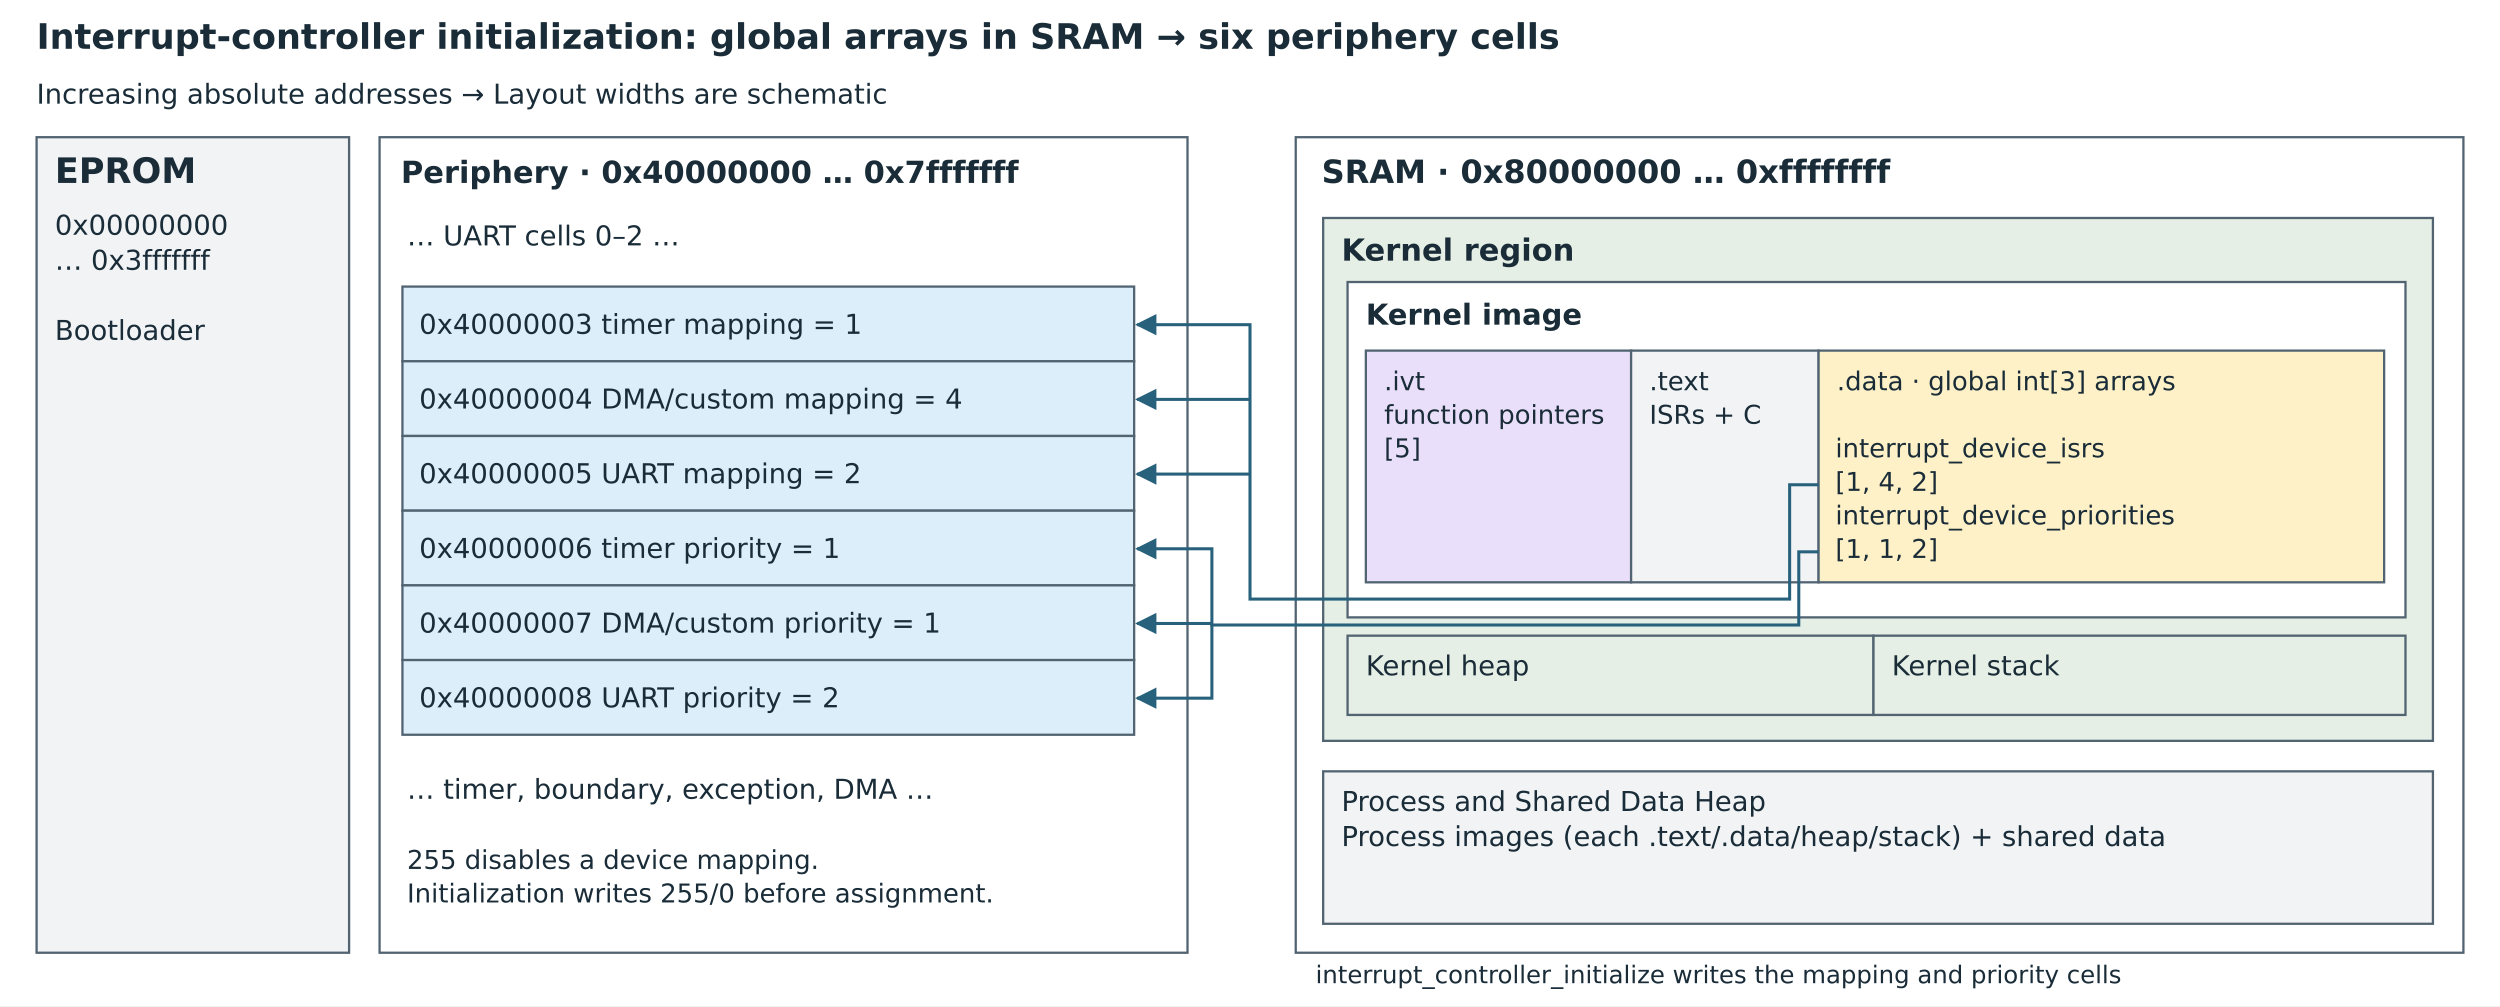
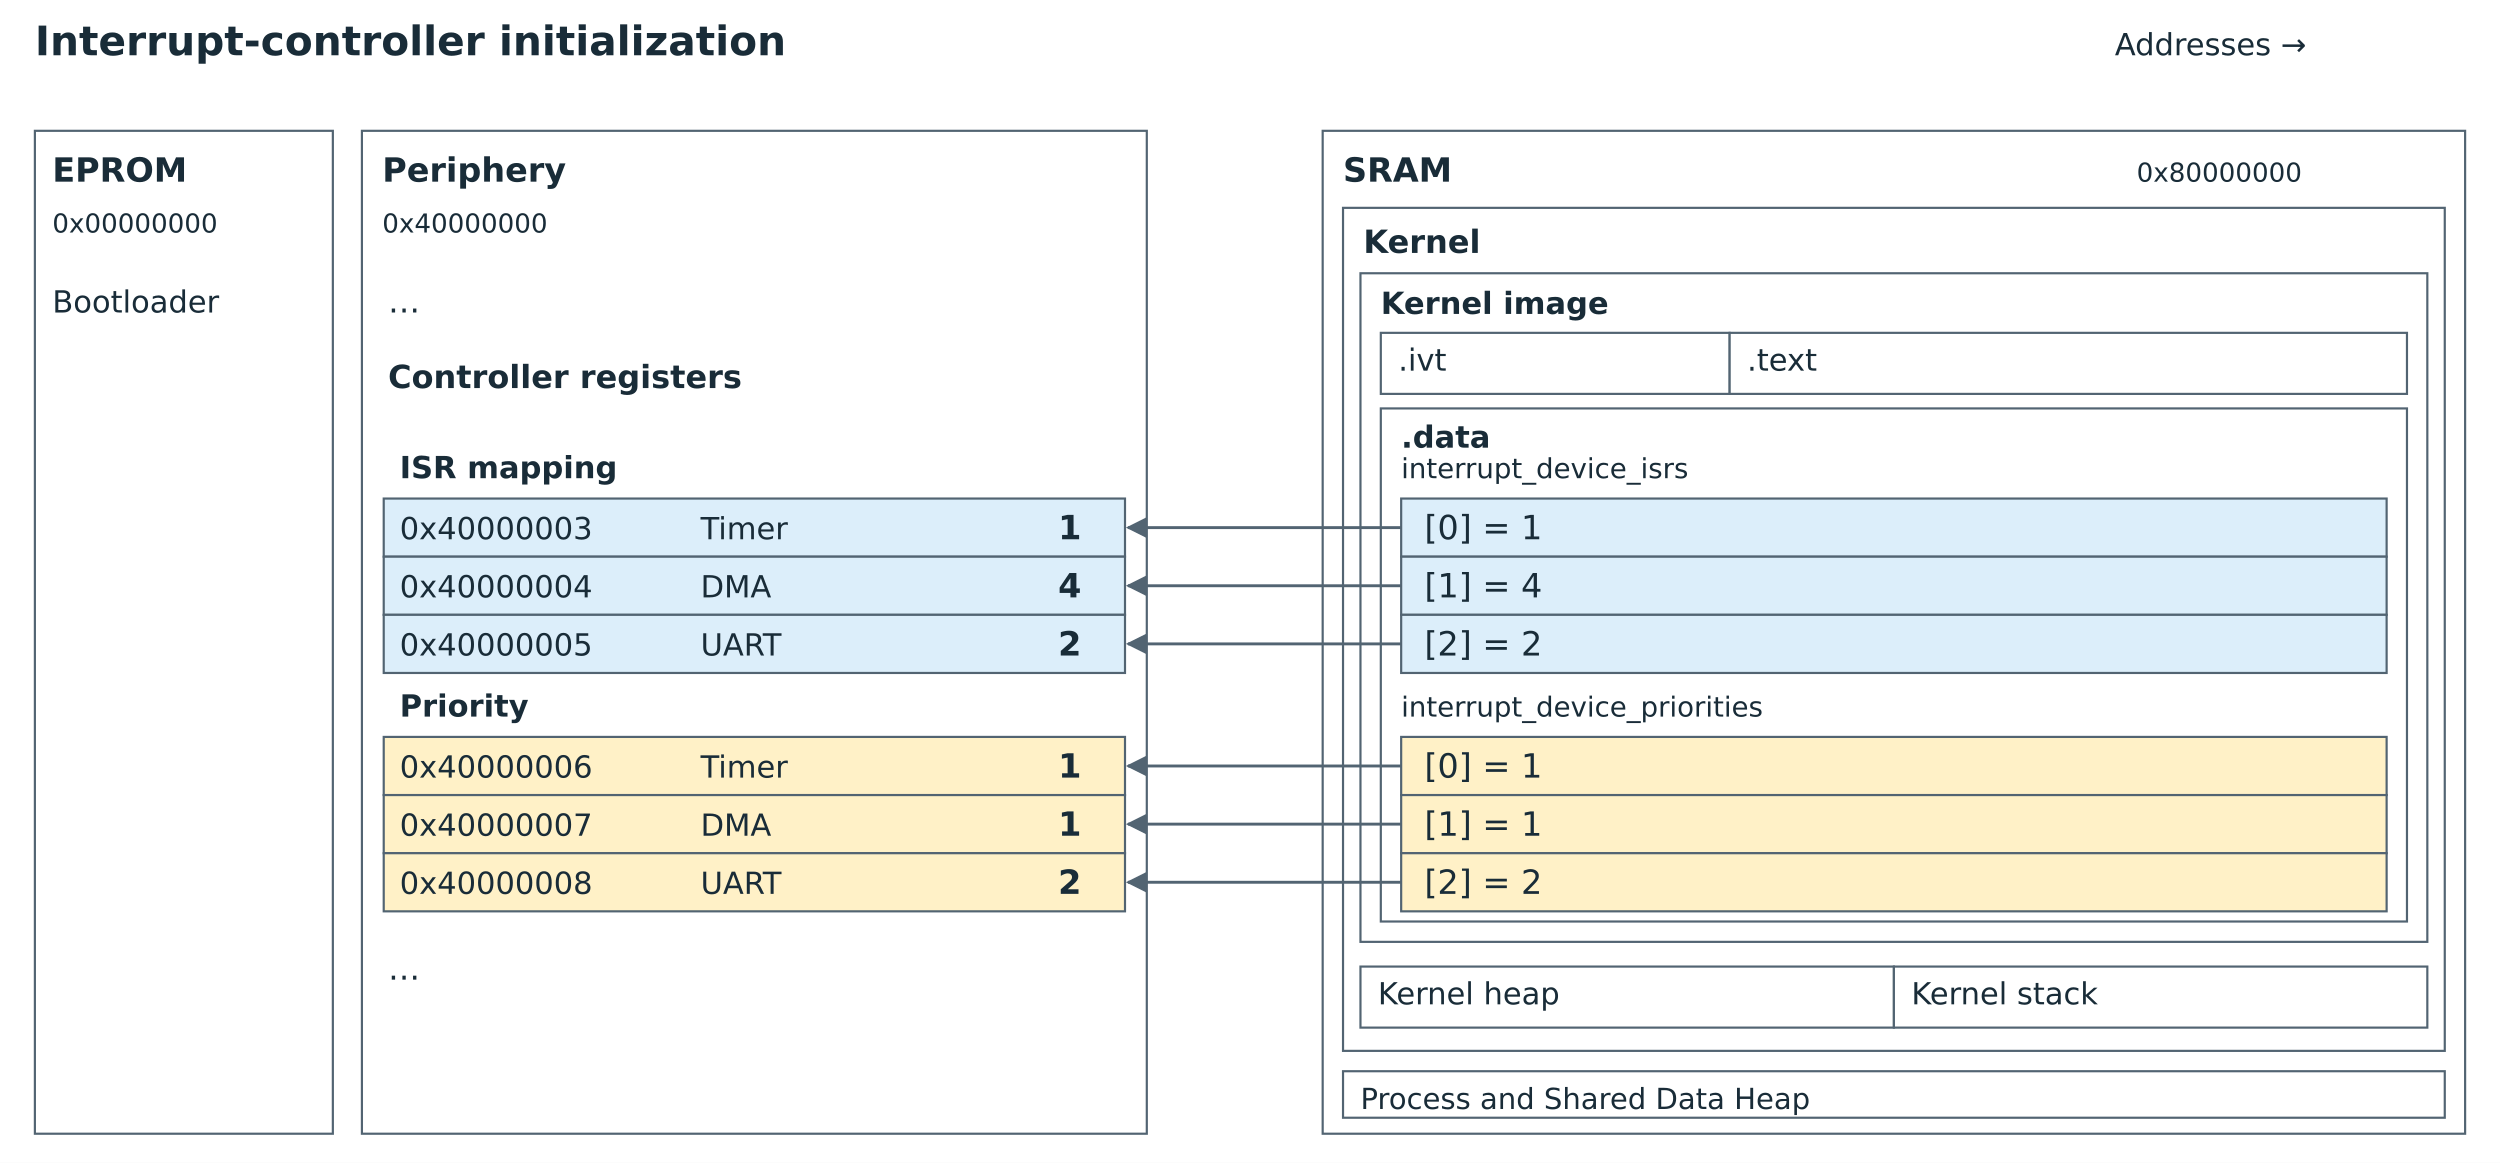
- <svg xmlns="http://www.w3.org/2000/svg" width="1640" height="660" viewBox="0 0 1640 660" role="img" aria-labelledby="title desc">
+ <svg xmlns="http://www.w3.org/2000/svg" width="1720" height="800" viewBox="0 0 1720 800" role="img" aria-labelledby="title desc">
  <defs>
    <marker id="arrow" viewBox="0 0 10 10" refX="9" refY="5" markerWidth="7" markerHeight="7" orient="auto-start-reverse">
      <path d="M 0 0 L 10 5 L 0 10 z" fill="#27617b" />
    </marker>
  </defs>
  <rect width="100%" height="100%" fill="white" />
  <g font-family="DejaVu Sans, sans-serif" fill="#192c38">
-     <text x="24" y="32" font-size="23" font-weight="bold" text-anchor="start">Interrupt-controller initialization: global arrays in SRAM → six periphery cells</text>
-     <text x="24" y="68" font-size="18" font-weight="normal" text-anchor="start">Increasing absolute addresses →   Layout widths are schematic</text>
-     <rect x="24" y="90" width="205" height="535" fill="#f1f3f5" stroke="#526472" stroke-width="1.5" />
-     <text x="36" y="120" font-size="23" font-weight="bold" text-anchor="start">EPROM</text>
-     <text x="36" y="154" font-size="18" font-weight="normal" text-anchor="start">0x00000000</text>
-     <text x="36" y="177" font-size="18" font-weight="normal" text-anchor="start">… 0x3fffffff</text>
-     <text x="36" y="200" font-size="18" font-weight="normal" text-anchor="start" />
-     <text x="36" y="223" font-size="18" font-weight="normal" text-anchor="start">Bootloader</text>
-     <rect x="249" y="90" width="530" height="535" fill="#ffffff" stroke="#526472" stroke-width="1.5" />
-     <text x="263" y="120" font-size="20" font-weight="bold" text-anchor="start">Periphery · 0x40000000 … 0x7fffffff</text>
-     <text x="267" y="161" font-size="18" font-weight="normal" text-anchor="start">… UART cells 0–2 …</text>
-     <rect x="264" y="188" width="480" height="49" fill="#dceefa" stroke="#526472" stroke-width="1.5" />
-     <text x="275" y="219" font-size="18" font-weight="normal" text-anchor="start">0x40000003   timer mapping = 1</text>
-     <rect x="264" y="237" width="480" height="49" fill="#dceefa" stroke="#526472" stroke-width="1.5" />
-     <text x="275" y="268" font-size="18" font-weight="normal" text-anchor="start">0x40000004   DMA/custom mapping = 4</text>
-     <rect x="264" y="286" width="480" height="49" fill="#dceefa" stroke="#526472" stroke-width="1.5" />
-     <text x="275" y="317" font-size="18" font-weight="normal" text-anchor="start">0x40000005   UART mapping = 2</text>
-     <rect x="264" y="335" width="480" height="49" fill="#dceefa" stroke="#526472" stroke-width="1.5" />
-     <text x="275" y="366" font-size="18" font-weight="normal" text-anchor="start">0x40000006   timer priority = 1</text>
-     <rect x="264" y="384" width="480" height="49" fill="#dceefa" stroke="#526472" stroke-width="1.5" />
-     <text x="275" y="415" font-size="18" font-weight="normal" text-anchor="start">0x40000007   DMA/custom priority = 1</text>
-     <rect x="264" y="433" width="480" height="49" fill="#dceefa" stroke="#526472" stroke-width="1.5" />
-     <text x="275" y="464" font-size="18" font-weight="normal" text-anchor="start">0x40000008   UART priority = 2</text>
-     <text x="267" y="524" font-size="18" font-weight="normal" text-anchor="start">… timer, boundary, exception, DMA …</text>
-     <text x="267" y="570" font-size="17" font-weight="normal" text-anchor="start">255 disables a device mapping.</text>
-     <text x="267" y="592" font-size="17" font-weight="normal" text-anchor="start">Initialization writes 255/0 before assignment.</text>
-     <rect x="850" y="90" width="766" height="535" fill="#ffffff" stroke="#526472" stroke-width="1.5" />
-     <text x="867" y="120" font-size="21" font-weight="bold" text-anchor="start">SRAM · 0x80000000 … 0xffffffff</text>
-     <rect x="868" y="143" width="728" height="343" fill="#e6efe5" stroke="#526472" stroke-width="1.5" />
-     <text x="880" y="171" font-size="20" font-weight="bold" text-anchor="start">Kernel region</text>
-     <rect x="884" y="185" width="694" height="220" fill="#ffffff" stroke="#526472" stroke-width="1.5" />
-     <text x="896" y="213" font-size="19" font-weight="bold" text-anchor="start">Kernel image</text>
-     <rect x="896" y="230" width="174" height="152" fill="#eadffa" stroke="#526472" stroke-width="1.5" />
-     <text x="908" y="256" font-size="17" font-weight="normal" text-anchor="start">.ivt</text>
-     <text x="908" y="278" font-size="17" font-weight="normal" text-anchor="start">function pointers</text>
-     <text x="908" y="300" font-size="17" font-weight="normal" text-anchor="start">[5]</text>
-     <rect x="1070" y="230" width="123" height="152" fill="#f1f3f5" stroke="#526472" stroke-width="1.5" />
-     <text x="1082" y="256" font-size="17" font-weight="normal" text-anchor="start">.text</text>
-     <text x="1082" y="278" font-size="17" font-weight="normal" text-anchor="start">ISRs + C</text>
-     <rect x="1193" y="230" width="371" height="152" fill="#fff1c7" stroke="#526472" stroke-width="1.5" />
-     <text x="1205" y="256" font-size="17" font-weight="normal" text-anchor="start">.data · global int[3] arrays</text>
-     <text x="1204" y="300" font-size="17" font-weight="normal" text-anchor="start">interrupt_device_isrs</text>
-     <text x="1204" y="322" font-size="17" font-weight="normal" text-anchor="start">[1, 4, 2]</text>
-     <text x="1204" y="344" font-size="17" font-weight="normal" text-anchor="start">interrupt_device_priorities</text>
-     <text x="1204" y="366" font-size="17" font-weight="normal" text-anchor="start">[1, 1, 2]</text>
-     <rect x="884" y="417" width="345" height="52" fill="#e6efe5" stroke="#526472" stroke-width="1.5" />
-     <text x="896" y="443" font-size="18" font-weight="normal" text-anchor="start">Kernel heap</text>
-     <rect x="1229" y="417" width="349" height="52" fill="#e6efe5" stroke="#526472" stroke-width="1.5" />
-     <text x="1241" y="443" font-size="18" font-weight="normal" text-anchor="start">Kernel stack</text>
-     <rect x="868" y="506" width="728" height="100" fill="#f1f3f5" stroke="#526472" stroke-width="1.5" />
-     <text x="880" y="532" font-size="18" font-weight="normal" text-anchor="start">Process and Shared Data Heap</text>
-     <text x="880" y="555" font-size="18" font-weight="normal" text-anchor="start">Process images (each .text/.data/heap/stack) + shared data</text>
-     <path d="M 1193 318 L 1174 318 L 1174 393 L 820 393 L 820 213 L 746 213" fill="none" stroke="#27617b" stroke-width="2" marker-end="url(#arrow)" />
-     <path d="M 820 262 L 746 262" fill="none" stroke="#27617b" stroke-width="2" marker-end="url(#arrow)" />
-     <path d="M 820 311 L 746 311" fill="none" stroke="#27617b" stroke-width="2" marker-end="url(#arrow)" />
-     <path d="M 1193 362 L 1180 362 L 1180 410 L 795 410 L 795 360 L 746 360" fill="none" stroke="#27617b" stroke-width="2" marker-end="url(#arrow)" />
-     <path d="M 795 409 L 746 409" fill="none" stroke="#27617b" stroke-width="2" marker-end="url(#arrow)" />
-     <path d="M 795 410 L 795 458 L 746 458" fill="none" stroke="#27617b" stroke-width="2" marker-end="url(#arrow)" />
-     <text x="863" y="645" font-size="16" font-weight="normal" text-anchor="start">interrupt_controller_initialize writes the mapping and priority cells</text>
+     <text x="24" y="38" font-size="28" font-weight="bold" text-anchor="start">Interrupt-controller initialization</text>
+     <text x="1455" y="38" font-size="21" font-weight="normal" text-anchor="start">Addresses →</text>
+     <rect x="24" y="90" width="205" height="690" fill="#ffffff" stroke="#526472" stroke-width="1.5" />
+     <text x="36" y="125" font-size="23" font-weight="bold" text-anchor="start">EPROM</text>
+     <text x="36" y="160" font-size="18" font-weight="normal" text-anchor="start">0x00000000</text>
+     <text x="36" y="215" font-size="21" font-weight="normal" text-anchor="start">Bootloader</text>
+     <rect x="249" y="90" width="540" height="690" fill="#ffffff" stroke="#526472" stroke-width="1.5" />
+     <text x="263" y="125" font-size="23" font-weight="bold" text-anchor="start">Periphery</text>
+     <text x="263" y="160" font-size="18" font-weight="normal" text-anchor="start">0x40000000</text>
+     <text x="267" y="215" font-size="22" font-weight="normal" text-anchor="start">…</text>
+     <text x="267" y="267" font-size="22" font-weight="bold" text-anchor="start">Controller registers</text>
+     <text x="275" y="329" font-size="21" font-weight="bold" text-anchor="start">ISR mapping</text>
+     <text x="275" y="493" font-size="21" font-weight="bold" text-anchor="start">Priority</text>
+     <text x="267" y="674" font-size="22" font-weight="normal" text-anchor="start">…</text>
+     <rect x="910" y="90" width="786" height="690" fill="#ffffff" stroke="#526472" stroke-width="1.5" />
+     <text x="924" y="125" font-size="23" font-weight="bold" text-anchor="start">SRAM</text>
+     <text x="1470" y="125" font-size="18" font-weight="normal" text-anchor="start">0x80000000</text>
+     <rect x="924" y="143" width="758" height="580" fill="#ffffff" stroke="#526472" stroke-width="1.5" />
+     <text x="938" y="174" font-size="22" font-weight="bold" text-anchor="start">Kernel</text>
+     <rect x="936" y="188" width="734" height="460" fill="#ffffff" stroke="#526472" stroke-width="1.5" />
+     <text x="950" y="216" font-size="21" font-weight="bold" text-anchor="start">Kernel image</text>
+     <rect x="950" y="229" width="240" height="42" fill="#ffffff" stroke="#526472" stroke-width="1.5" />
+     <text x="962" y="255" font-size="21" font-weight="normal" text-anchor="start">.ivt</text>
+     <rect x="1190" y="229" width="466" height="42" fill="#ffffff" stroke="#526472" stroke-width="1.5" />
+     <text x="1202" y="255" font-size="21" font-weight="normal" text-anchor="start">.text</text>
+     <rect x="950" y="281" width="706" height="353" fill="#ffffff" stroke="#526472" stroke-width="1.5" />
+     <text x="964" y="308" font-size="21" font-weight="bold" text-anchor="start">.data</text>
+     <text x="964" y="329" font-size="19" font-weight="normal" text-anchor="start">interrupt_device_isrs</text>
+     <text x="964" y="493" font-size="19" font-weight="normal" text-anchor="start">interrupt_device_priorities</text>
+     <rect x="264" y="343" width="510" height="40" fill="#dceefa" stroke="#526472" stroke-width="1.5" />
+     <text x="275" y="371" font-size="21" font-weight="normal" text-anchor="start">0x40000003</text>
+     <text x="482" y="371" font-size="21" font-weight="normal" text-anchor="start">Timer</text>
+     <text x="744" y="371" font-size="23" font-weight="bold" text-anchor="end">1</text>
+     <rect x="964" y="343" width="678" height="40" fill="#dceefa" stroke="#526472" stroke-width="1.5" />
+     <text x="980" y="371" font-size="23" font-weight="normal" text-anchor="start">[0] = 1</text>
+     <rect x="264" y="383" width="510" height="40" fill="#dceefa" stroke="#526472" stroke-width="1.5" />
+     <text x="275" y="411" font-size="21" font-weight="normal" text-anchor="start">0x40000004</text>
+     <text x="482" y="411" font-size="21" font-weight="normal" text-anchor="start">DMA</text>
+     <text x="744" y="411" font-size="23" font-weight="bold" text-anchor="end">4</text>
+     <rect x="964" y="383" width="678" height="40" fill="#dceefa" stroke="#526472" stroke-width="1.5" />
+     <text x="980" y="411" font-size="23" font-weight="normal" text-anchor="start">[1] = 4</text>
+     <rect x="264" y="423" width="510" height="40" fill="#dceefa" stroke="#526472" stroke-width="1.5" />
+     <text x="275" y="451" font-size="21" font-weight="normal" text-anchor="start">0x40000005</text>
+     <text x="482" y="451" font-size="21" font-weight="normal" text-anchor="start">UART</text>
+     <text x="744" y="451" font-size="23" font-weight="bold" text-anchor="end">2</text>
+     <rect x="964" y="423" width="678" height="40" fill="#dceefa" stroke="#526472" stroke-width="1.5" />
+     <text x="980" y="451" font-size="23" font-weight="normal" text-anchor="start">[2] = 2</text>
+     <rect x="264" y="507" width="510" height="40" fill="#fff1c7" stroke="#526472" stroke-width="1.5" />
+     <text x="275" y="535" font-size="21" font-weight="normal" text-anchor="start">0x40000006</text>
+     <text x="482" y="535" font-size="21" font-weight="normal" text-anchor="start">Timer</text>
+     <text x="744" y="535" font-size="23" font-weight="bold" text-anchor="end">1</text>
+     <rect x="964" y="507" width="678" height="40" fill="#fff1c7" stroke="#526472" stroke-width="1.5" />
+     <text x="980" y="535" font-size="23" font-weight="normal" text-anchor="start">[0] = 1</text>
+     <rect x="264" y="547" width="510" height="40" fill="#fff1c7" stroke="#526472" stroke-width="1.5" />
+     <text x="275" y="575" font-size="21" font-weight="normal" text-anchor="start">0x40000007</text>
+     <text x="482" y="575" font-size="21" font-weight="normal" text-anchor="start">DMA</text>
+     <text x="744" y="575" font-size="23" font-weight="bold" text-anchor="end">1</text>
+     <rect x="964" y="547" width="678" height="40" fill="#fff1c7" stroke="#526472" stroke-width="1.5" />
+     <text x="980" y="575" font-size="23" font-weight="normal" text-anchor="start">[1] = 1</text>
+     <rect x="264" y="587" width="510" height="40" fill="#fff1c7" stroke="#526472" stroke-width="1.5" />
+     <text x="275" y="615" font-size="21" font-weight="normal" text-anchor="start">0x40000008</text>
+     <text x="482" y="615" font-size="21" font-weight="normal" text-anchor="start">UART</text>
+     <text x="744" y="615" font-size="23" font-weight="bold" text-anchor="end">2</text>
+     <rect x="964" y="587" width="678" height="40" fill="#fff1c7" stroke="#526472" stroke-width="1.5" />
+     <text x="980" y="615" font-size="23" font-weight="normal" text-anchor="start">[2] = 2</text>
+     <rect x="936" y="665" width="367" height="42" fill="#ffffff" stroke="#526472" stroke-width="1.5" />
+     <text x="948" y="691" font-size="21" font-weight="normal" text-anchor="start">Kernel heap</text>
+     <rect x="1303" y="665" width="367" height="42" fill="#ffffff" stroke="#526472" stroke-width="1.5" />
+     <text x="1315" y="691" font-size="21" font-weight="normal" text-anchor="start">Kernel stack</text>
+     <rect x="924" y="737" width="758" height="32" fill="#ffffff" stroke="#526472" stroke-width="1.5" />
+     <text x="936" y="763" font-size="20" font-weight="normal" text-anchor="start">Process and Shared Data Heap</text>
+     <defs>
+       <marker id="write-arrow" viewBox="0 0 10 10" refX="9" refY="5" markerWidth="7" markerHeight="7" orient="auto">
+         <path d="M 0 0 L 10 5 L 0 10 z" fill="#526472" />
+       </marker>
+     </defs>
+     <path d="M 964 363 L 776 363" fill="none" stroke="#526472" stroke-width="2" marker-end="url(#write-arrow)" />
+     <path d="M 964 403 L 776 403" fill="none" stroke="#526472" stroke-width="2" marker-end="url(#write-arrow)" />
+     <path d="M 964 443 L 776 443" fill="none" stroke="#526472" stroke-width="2" marker-end="url(#write-arrow)" />
+     <path d="M 964 527 L 776 527" fill="none" stroke="#526472" stroke-width="2" marker-end="url(#write-arrow)" />
+     <path d="M 964 567 L 776 567" fill="none" stroke="#526472" stroke-width="2" marker-end="url(#write-arrow)" />
+     <path d="M 964 607 L 776 607" fill="none" stroke="#526472" stroke-width="2" marker-end="url(#write-arrow)" />
  </g>
</svg>
